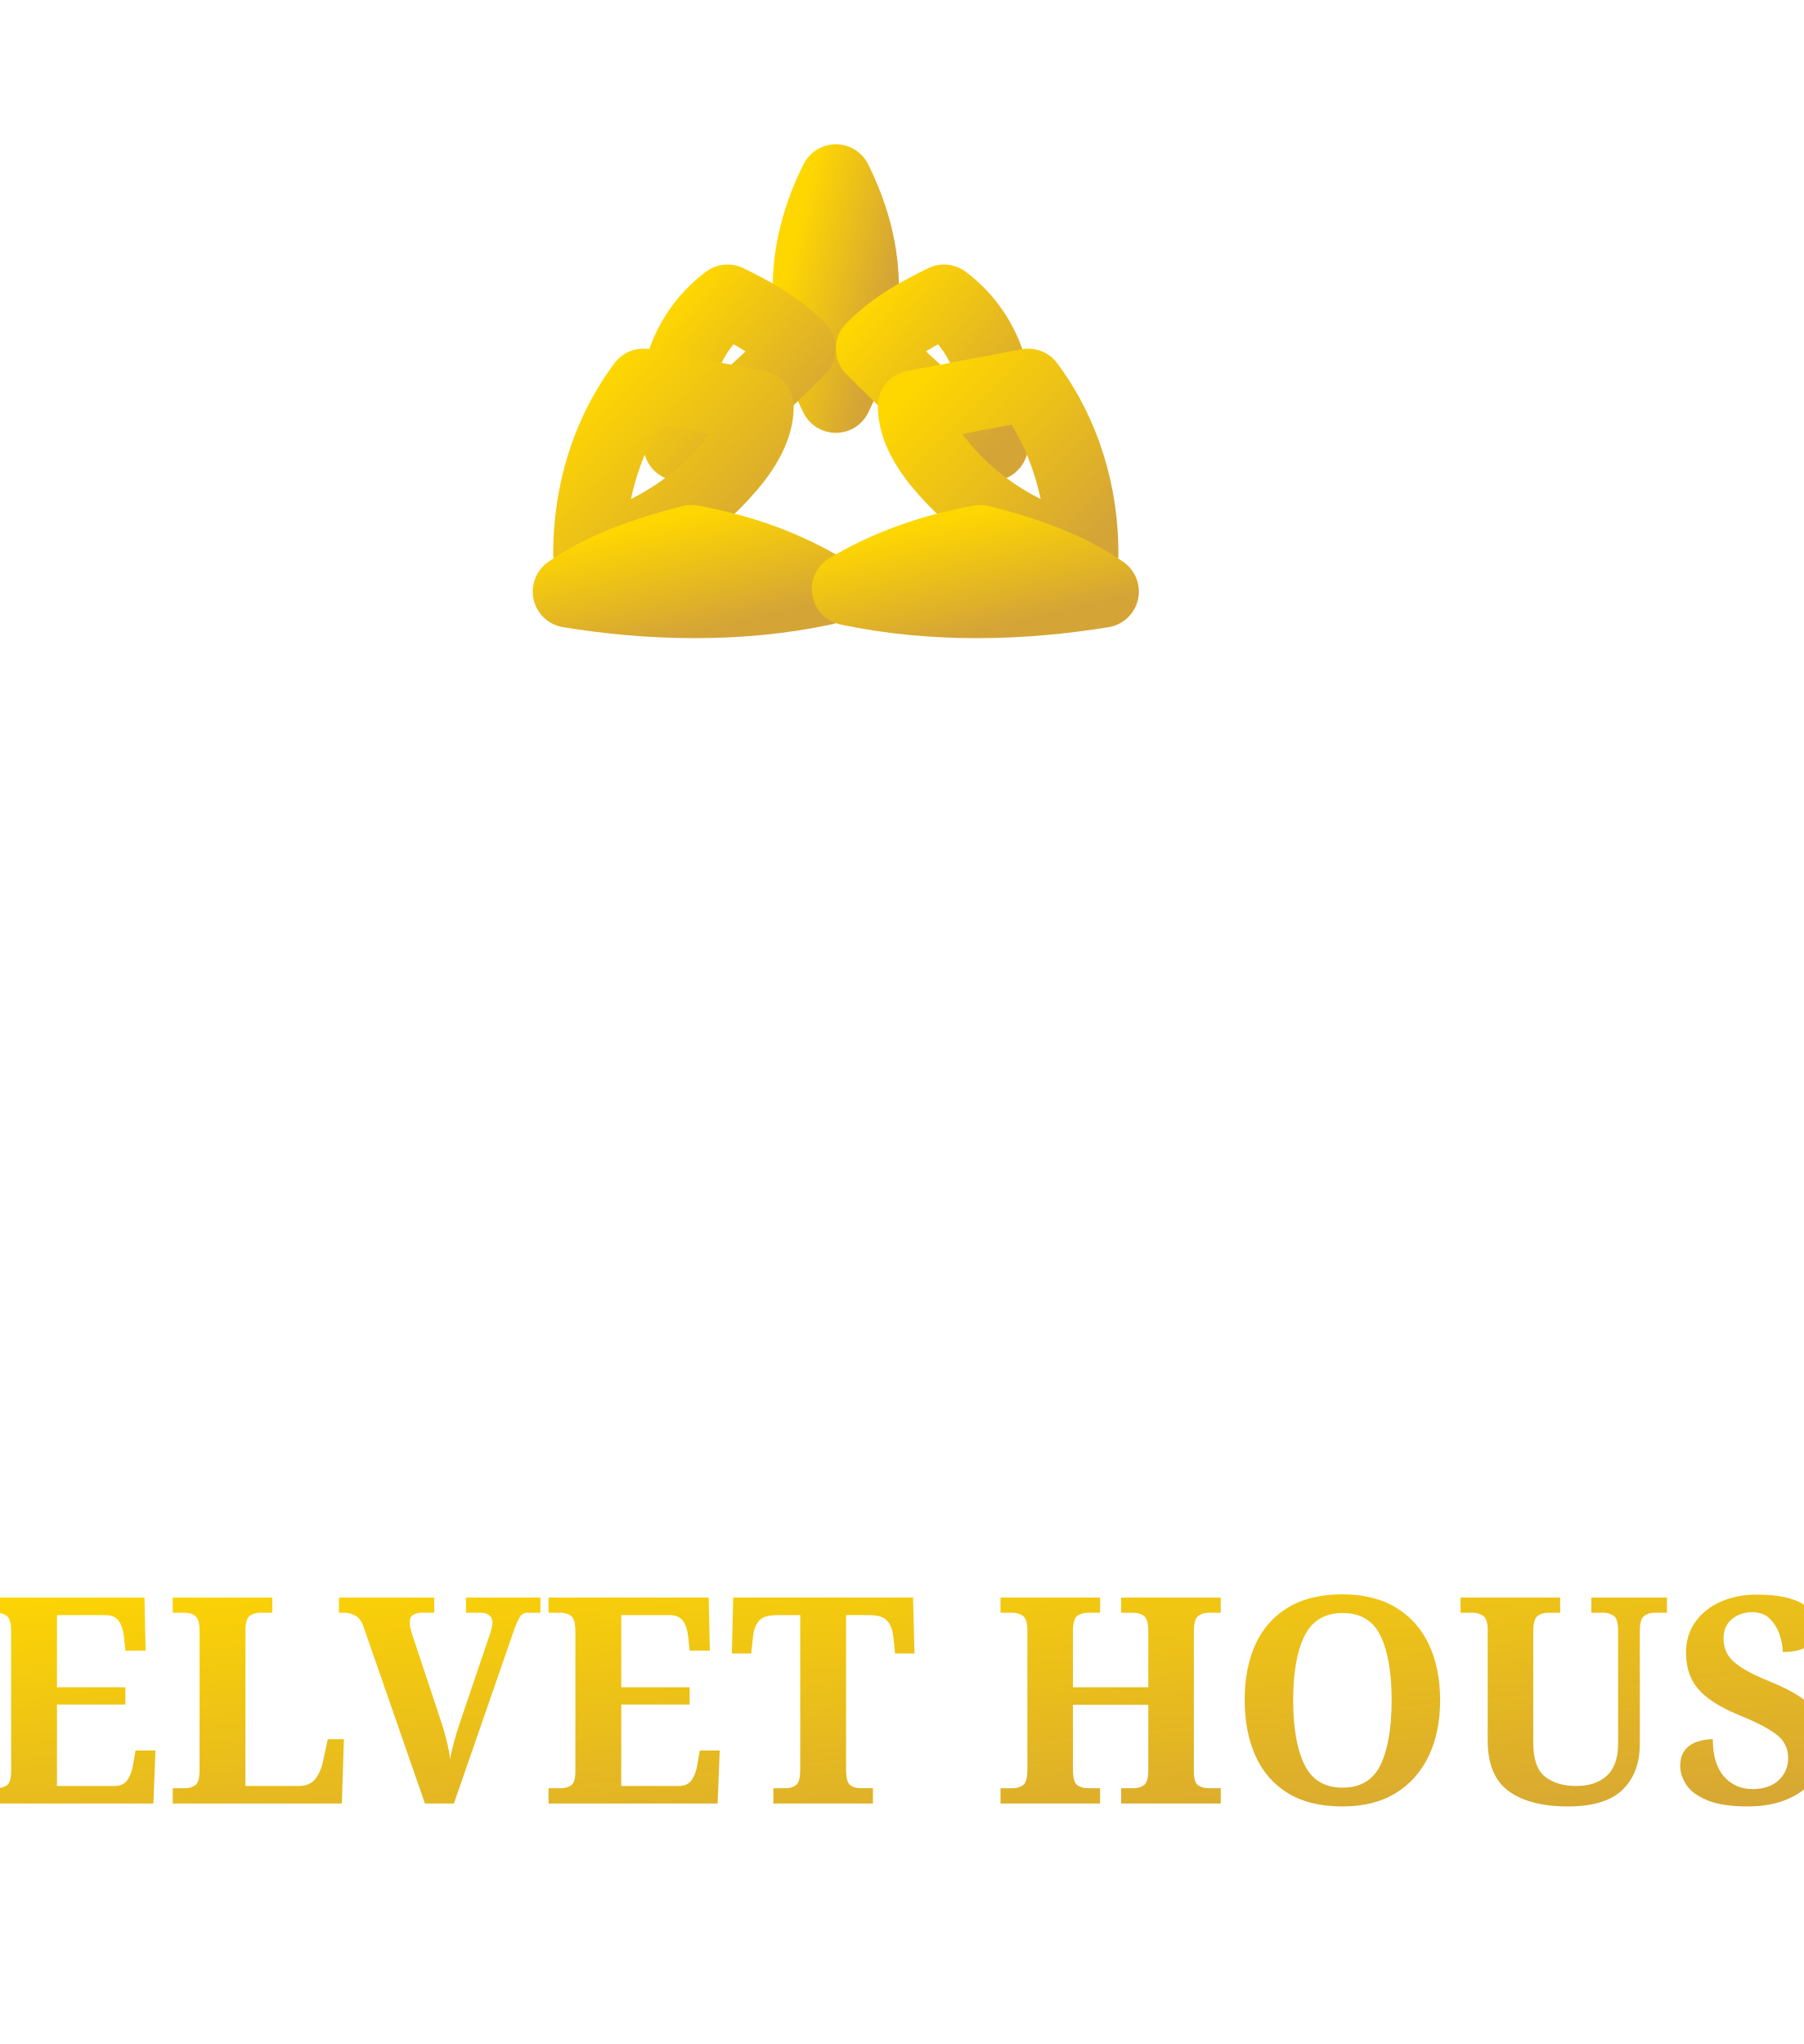
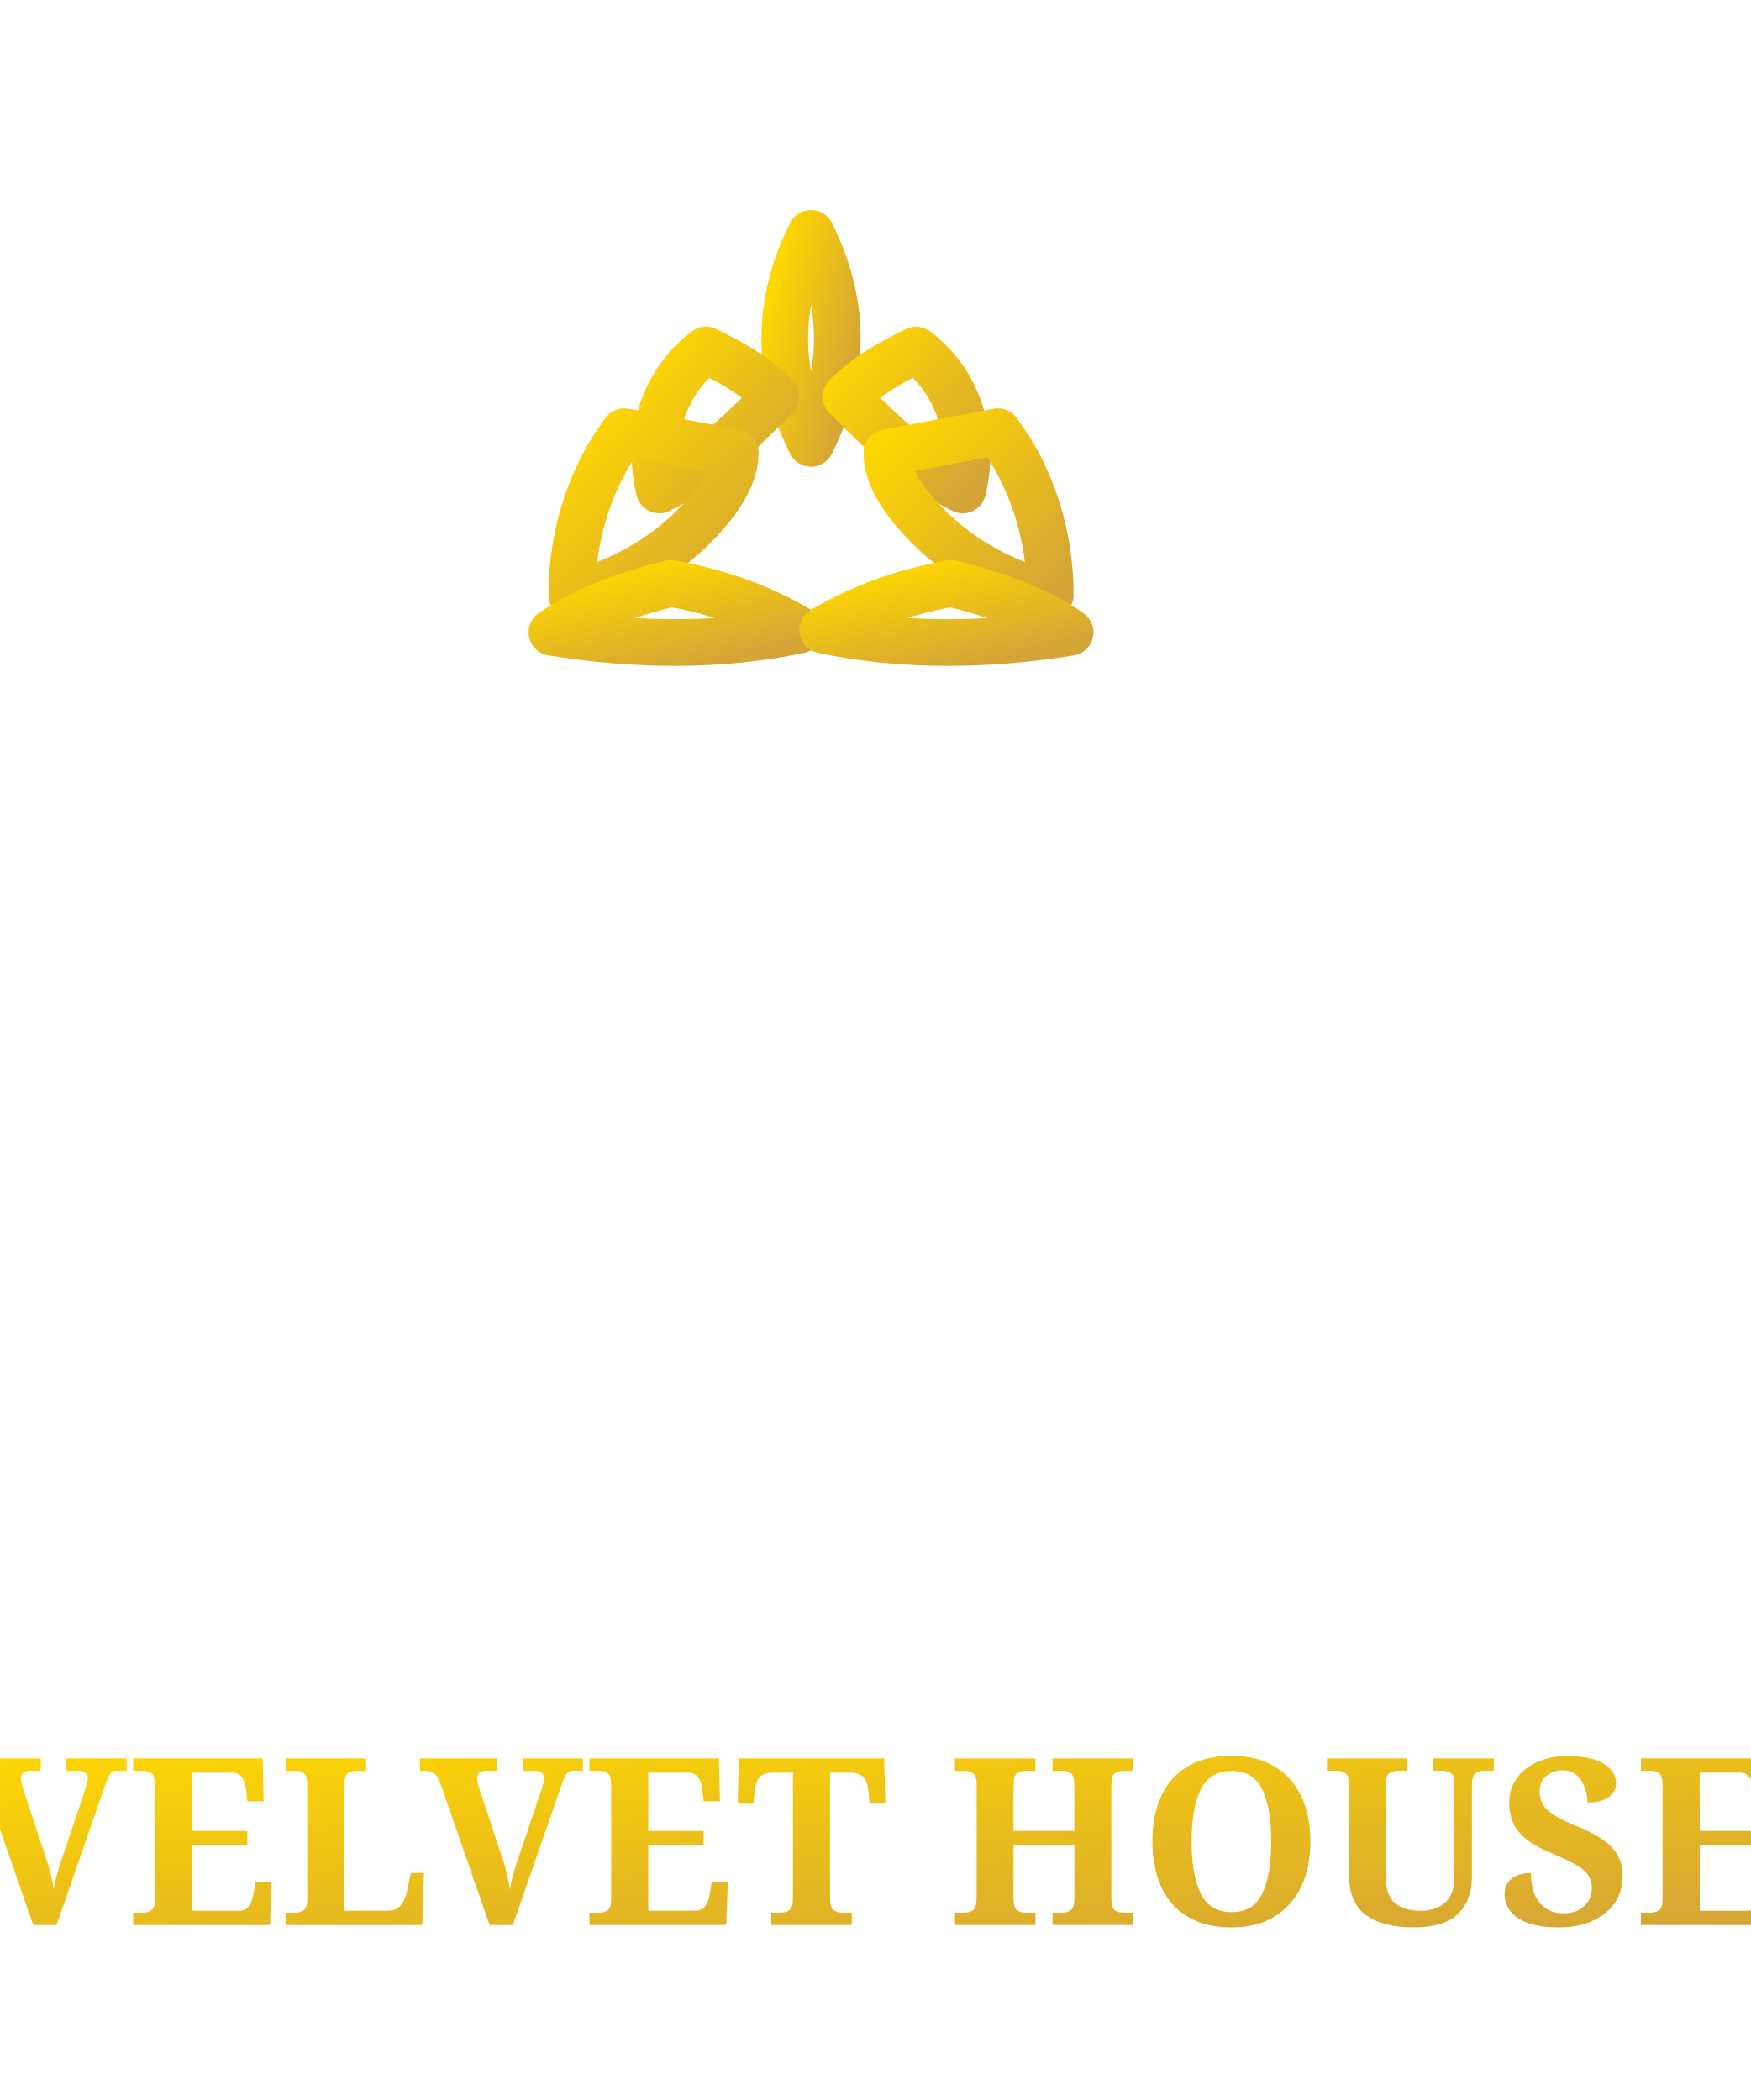
- <svg xmlns="http://www.w3.org/2000/svg" viewBox="0 0 300 340">
+ <svg xmlns="http://www.w3.org/2000/svg" viewBox="0 0 300 360">
  <defs>
    <linearGradient id="gold" x1="0" y1="0" x2="1" y2="1">
      <stop offset="0%" stop-color="#FFD700" />
      <stop offset="100%" stop-color="#D4A437" />
    </linearGradient>
  </defs>
-   <g fill="none" stroke="url(#gold)" stroke-width="6" stroke-linecap="round" stroke-linejoin="round" transform="translate(75,10) scale(2)">
+   <g fill="none" stroke="url(#gold)" stroke-width="4" stroke-linecap="round" stroke-linejoin="round" transform="translate(75,20) scale(2)">
    <path d="M32 10 C29 16 29 22 32 28 C35 22 35 16 32 10 Z" />
    <path d="M23 20 C19 23 18 28 19 32 C23 30 26 27 29 24 C27 22 25 21 23 20 Z" />
    <path d="M41 20 C39 21 37 22 35 24 C38 27 41 30 45 32 C46 28 45 23 41 20 Z" />
    <path d="M16 27 C13 31 11.5 36 11.5 41 C16 39.8 20 37.5 23 34 C24.5 32.3 25.5 30.5 25.5 28.8 C22.3 28.2 19.2 27.6 16 27 Z" />
    <path d="M48 27 C44.8 27.6 41.7 28.2 38.5 28.8 C38.5 30.5 39.5 32.3 41 34 C44 37.5 48 39.8 52.5 41 C52.5 36 51 31 48 27 Z" />
    <path d="M20 40 C16 41 12.5 42.3 9.8 44.2 C16.5 45.3 24 45.5 31 44 C27.8 42.1 24.3 40.8 20 40 Z" />
    <path d="M44 40 C39.7 40.8 36.2 42.1 33 44 C40 45.5 47.5 45.3 54.2 44.2 C51.5 42.3 48 41 44 40 Z" />
  </g>
-   <text x="50%" y="300" text-anchor="middle" font-size="48" font-family="Georgia, serif" fill="url(#gold)" font-weight="bold">
+   <text x="50%" y="330" text-anchor="middle" font-size="40" font-family="Georgia, serif" fill="url(#gold)" font-weight="bold">
    VELVET HOUSE
  </text>
</svg>
